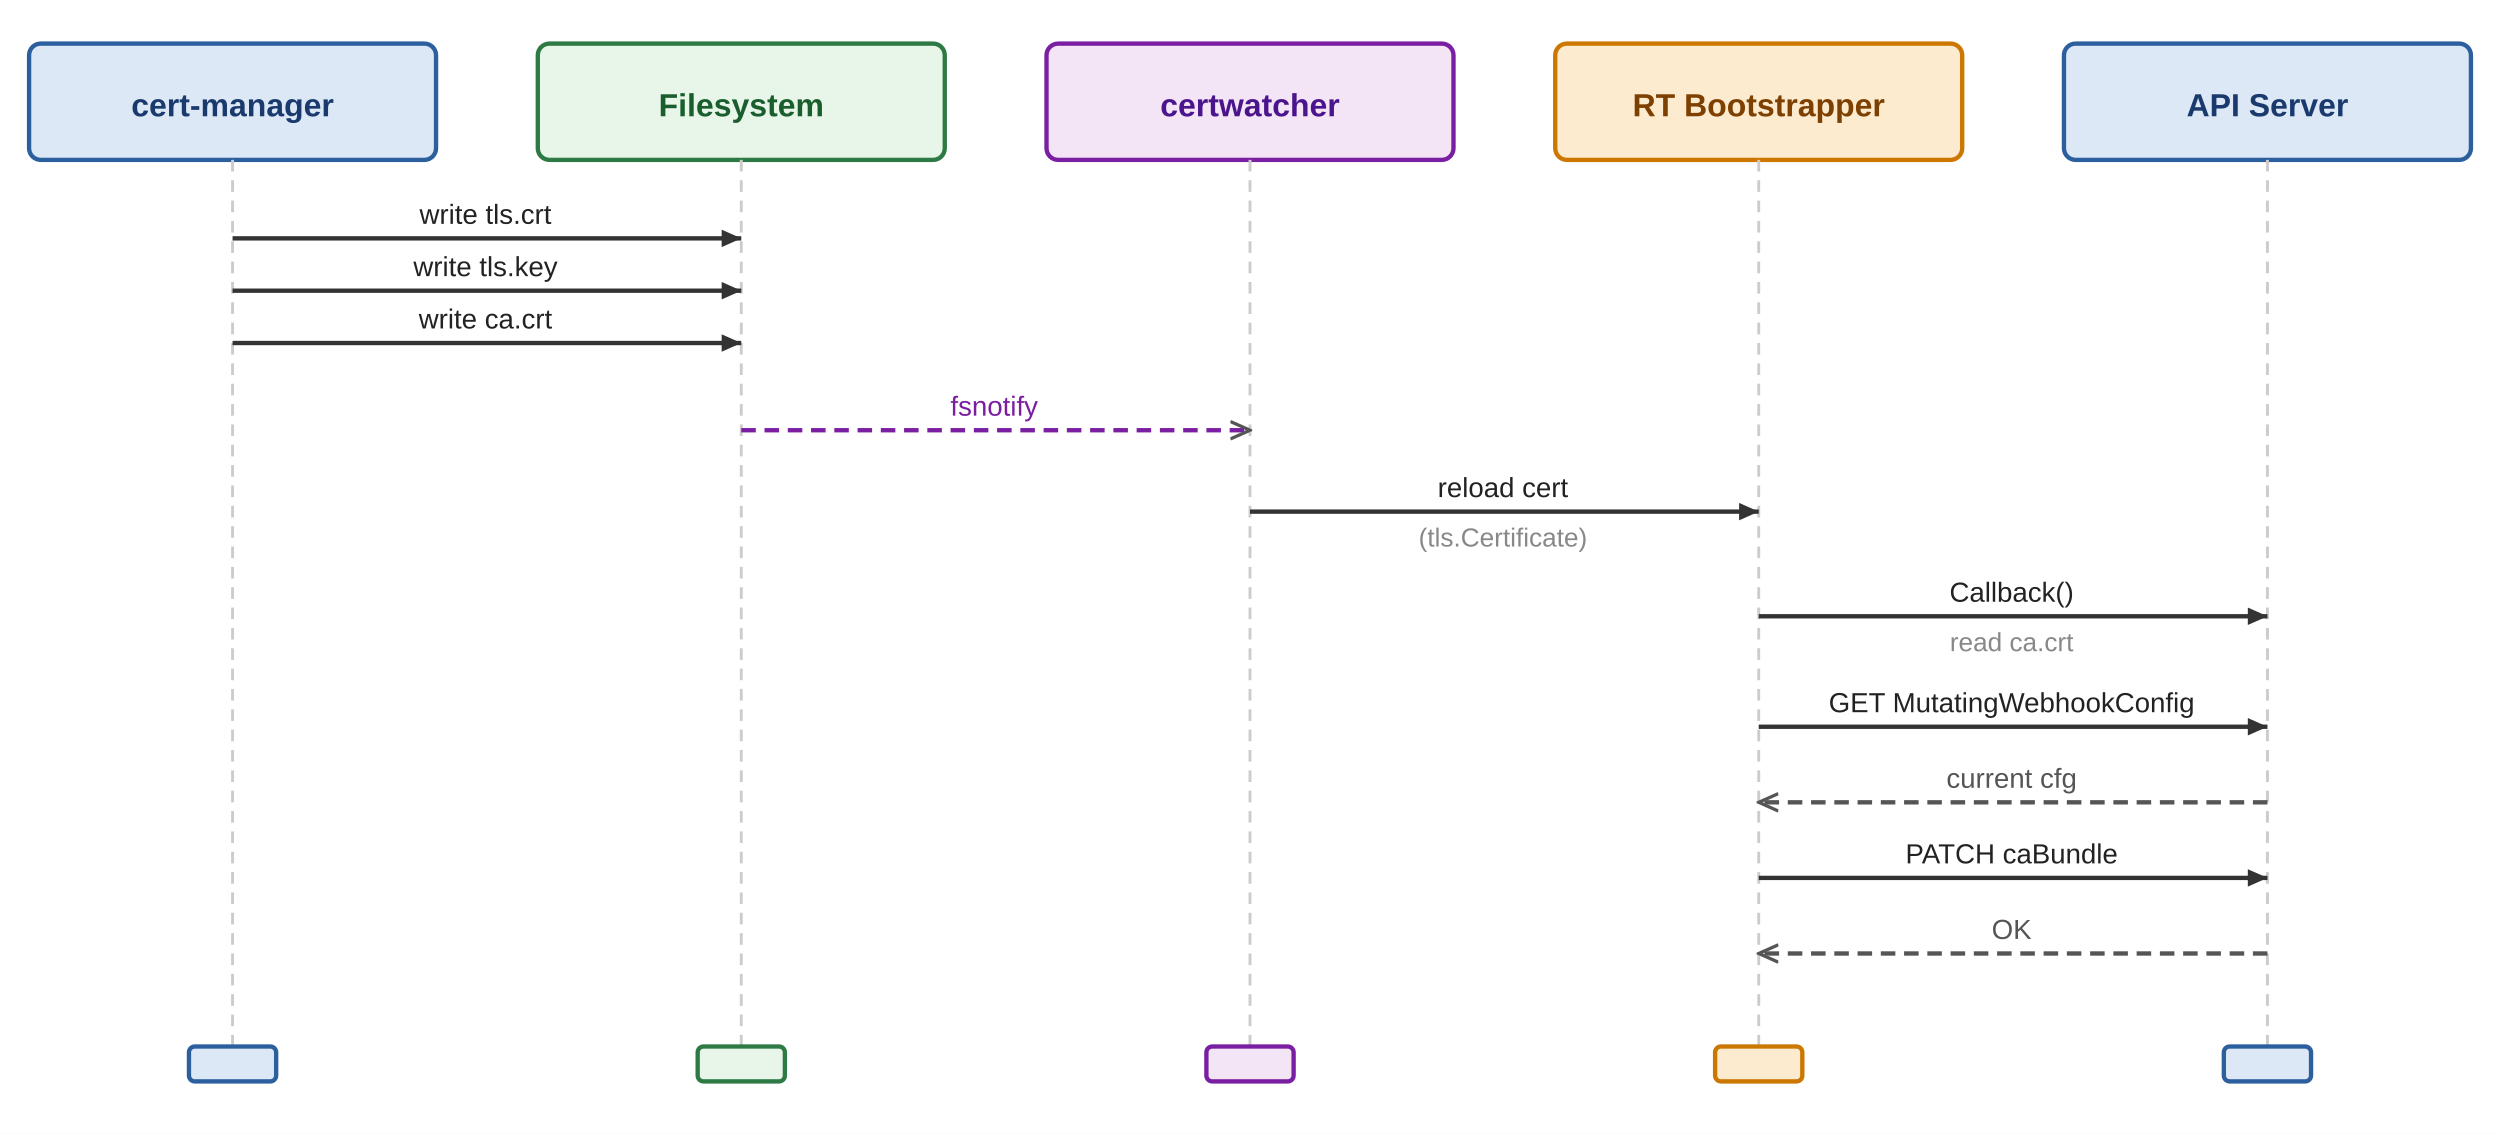
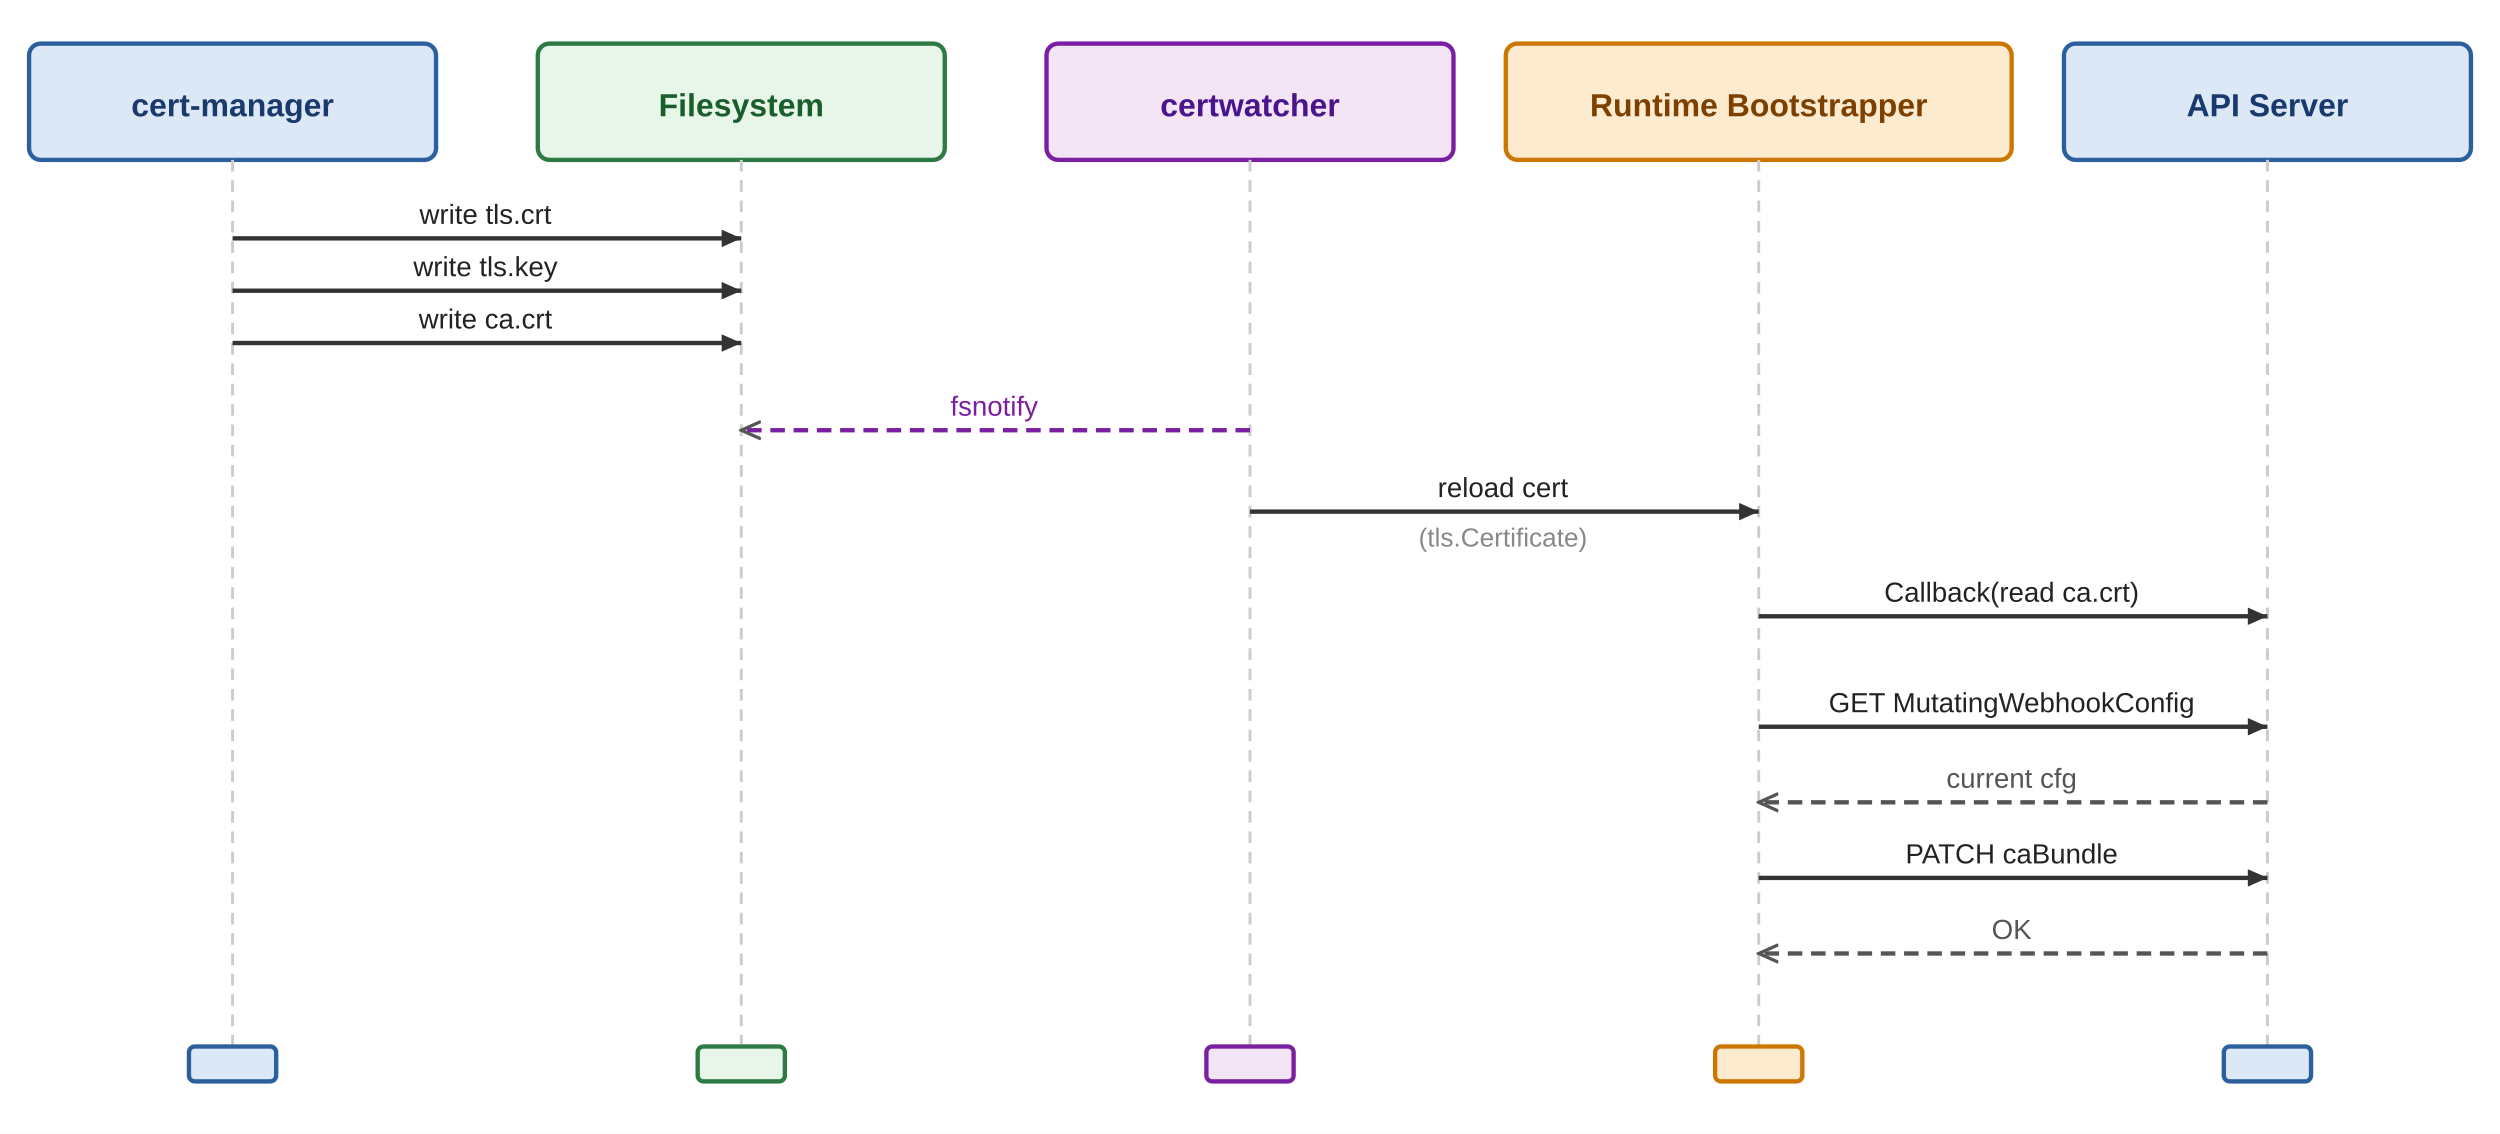
<svg xmlns="http://www.w3.org/2000/svg" width="860" height="390" font-family="system-ui, -apple-system, 'Segoe UI', Arial, sans-serif" font-size="10">
  <defs>
    <marker id="solid" viewBox="0 0 10 10" refX="9" refY="5" markerWidth="5" markerHeight="5" orient="auto">
      <polygon points="0,1 9,5 0,9" fill="#333" />
    </marker>
    <marker id="open" viewBox="0 0 10 10" refX="9" refY="5" markerWidth="5" markerHeight="5" orient="auto">
      <polyline points="0,1 9,5 0,9" fill="none" stroke="#555" stroke-width="1.5" />
    </marker>
  </defs>
  <rect width="860" height="390" fill="white" />
  <rect x="10" y="15" width="140" height="40" rx="4" fill="#dce8f5" stroke="#2c5f9e" stroke-width="1.5" />
  <text x="80" y="40" text-anchor="middle" font-size="11" font-weight="bold" fill="#1a3a6e">cert-manager</text>
  <rect x="185" y="15" width="140" height="40" rx="4" fill="#e8f5e9" stroke="#2d7a44" stroke-width="1.5" />
  <text x="255" y="40" text-anchor="middle" font-size="11" font-weight="bold" fill="#1a5e2e">Filesystem</text>
  <rect x="360" y="15" width="140" height="40" rx="4" fill="#f3e5f5" stroke="#7b1fa2" stroke-width="1.5" />
  <text x="430" y="40" text-anchor="middle" font-size="11" font-weight="bold" fill="#4a148c">certwatcher</text>
-   <rect x="535" y="15" width="140" height="40" rx="4" fill="#fdebd0" stroke="#cc7700" stroke-width="1.5" />
-   <text x="605" y="40" text-anchor="middle" font-size="11" font-weight="bold" fill="#7d4000">RT Bootstrapper</text>
+   <rect x="518" y="15" width="174" height="40" rx="4" fill="#fdebd0" stroke="#cc7700" stroke-width="1.5" />
+   <text x="605" y="40" text-anchor="middle" font-size="11" font-weight="bold" fill="#7d4000">Runtime Bootstrapper</text>
  <rect x="710" y="15" width="140" height="40" rx="4" fill="#dce8f5" stroke="#2c5f9e" stroke-width="1.5" />
  <text x="780" y="40" text-anchor="middle" font-size="11" font-weight="bold" fill="#1a3a6e">API Server</text>
  <line x1="80" y1="55" x2="80" y2="360" stroke="#ccc" stroke-width="1" stroke-dasharray="4,3" />
  <line x1="255" y1="55" x2="255" y2="360" stroke="#ccc" stroke-width="1" stroke-dasharray="4,3" />
  <line x1="430" y1="55" x2="430" y2="360" stroke="#ccc" stroke-width="1" stroke-dasharray="4,3" />
  <line x1="605" y1="55" x2="605" y2="360" stroke="#ccc" stroke-width="1" stroke-dasharray="4,3" />
  <line x1="780" y1="55" x2="780" y2="360" stroke="#ccc" stroke-width="1" stroke-dasharray="4,3" />
  <line x1="80" y1="82" x2="255" y2="82" stroke="#333" stroke-width="1.5" marker-end="url(#solid)" />
  <text x="167" y="77" text-anchor="middle" font-size="9.5" fill="#222">write tls.crt</text>
  <line x1="80" y1="100" x2="255" y2="100" stroke="#333" stroke-width="1.5" marker-end="url(#solid)" />
  <text x="167" y="95" text-anchor="middle" font-size="9.5" fill="#222">write tls.key</text>
  <line x1="80" y1="118" x2="255" y2="118" stroke="#333" stroke-width="1.5" marker-end="url(#solid)" />
  <text x="167" y="113" text-anchor="middle" font-size="9.5" fill="#222">write ca.crt</text>
-   <line x1="255" y1="148" x2="430" y2="148" stroke="#7b1fa2" stroke-width="1.5" stroke-dasharray="5,3" marker-end="url(#open)" />
+   <line x1="430" y1="148" x2="255" y2="148" stroke="#7b1fa2" stroke-width="1.5" stroke-dasharray="5,3" marker-end="url(#open)" />
  <text x="342" y="143" text-anchor="middle" font-size="9.5" fill="#7b1fa2">fsnotify</text>
  <line x1="430" y1="176" x2="605" y2="176" stroke="#333" stroke-width="1.5" marker-end="url(#solid)" />
  <text x="517" y="171" text-anchor="middle" font-size="9.5" fill="#222">reload cert</text>
  <text x="517" y="188" text-anchor="middle" font-size="9" fill="#888">(tls.Certificate)</text>
  <line x1="605" y1="212" x2="780" y2="212" stroke="#333" stroke-width="1.5" marker-end="url(#solid)" />
-   <text x="692" y="207" text-anchor="middle" font-size="9.5" fill="#222">Callback()</text>
-   <text x="692" y="224" text-anchor="middle" font-size="9" fill="#888">read ca.crt</text>
+   <text x="692" y="207" text-anchor="middle" font-size="9.5" fill="#222">Callback(read ca.crt)</text>
  <line x1="605" y1="250" x2="780" y2="250" stroke="#333" stroke-width="1.5" marker-end="url(#solid)" />
  <text x="692" y="245" text-anchor="middle" font-size="9.5" fill="#222">GET MutatingWebhookConfig</text>
  <line x1="780" y1="276" x2="605" y2="276" stroke="#555" stroke-width="1.5" stroke-dasharray="5,3" marker-end="url(#open)" />
  <text x="692" y="271" text-anchor="middle" font-size="9.5" fill="#555">current cfg</text>
  <line x1="605" y1="302" x2="780" y2="302" stroke="#333" stroke-width="1.5" marker-end="url(#solid)" />
  <text x="692" y="297" text-anchor="middle" font-size="9.5" fill="#222">PATCH caBundle</text>
  <line x1="780" y1="328" x2="605" y2="328" stroke="#555" stroke-width="1.5" stroke-dasharray="5,3" marker-end="url(#open)" />
  <text x="692" y="323" text-anchor="middle" font-size="9.5" fill="#555">OK</text>
  <rect x="65" y="360" width="30" height="12" rx="2" fill="#dce8f5" stroke="#2c5f9e" stroke-width="1.5" />
  <rect x="240" y="360" width="30" height="12" rx="2" fill="#e8f5e9" stroke="#2d7a44" stroke-width="1.5" />
  <rect x="415" y="360" width="30" height="12" rx="2" fill="#f3e5f5" stroke="#7b1fa2" stroke-width="1.5" />
  <rect x="590" y="360" width="30" height="12" rx="2" fill="#fdebd0" stroke="#cc7700" stroke-width="1.5" />
  <rect x="765" y="360" width="30" height="12" rx="2" fill="#dce8f5" stroke="#2c5f9e" stroke-width="1.5" />
</svg>
